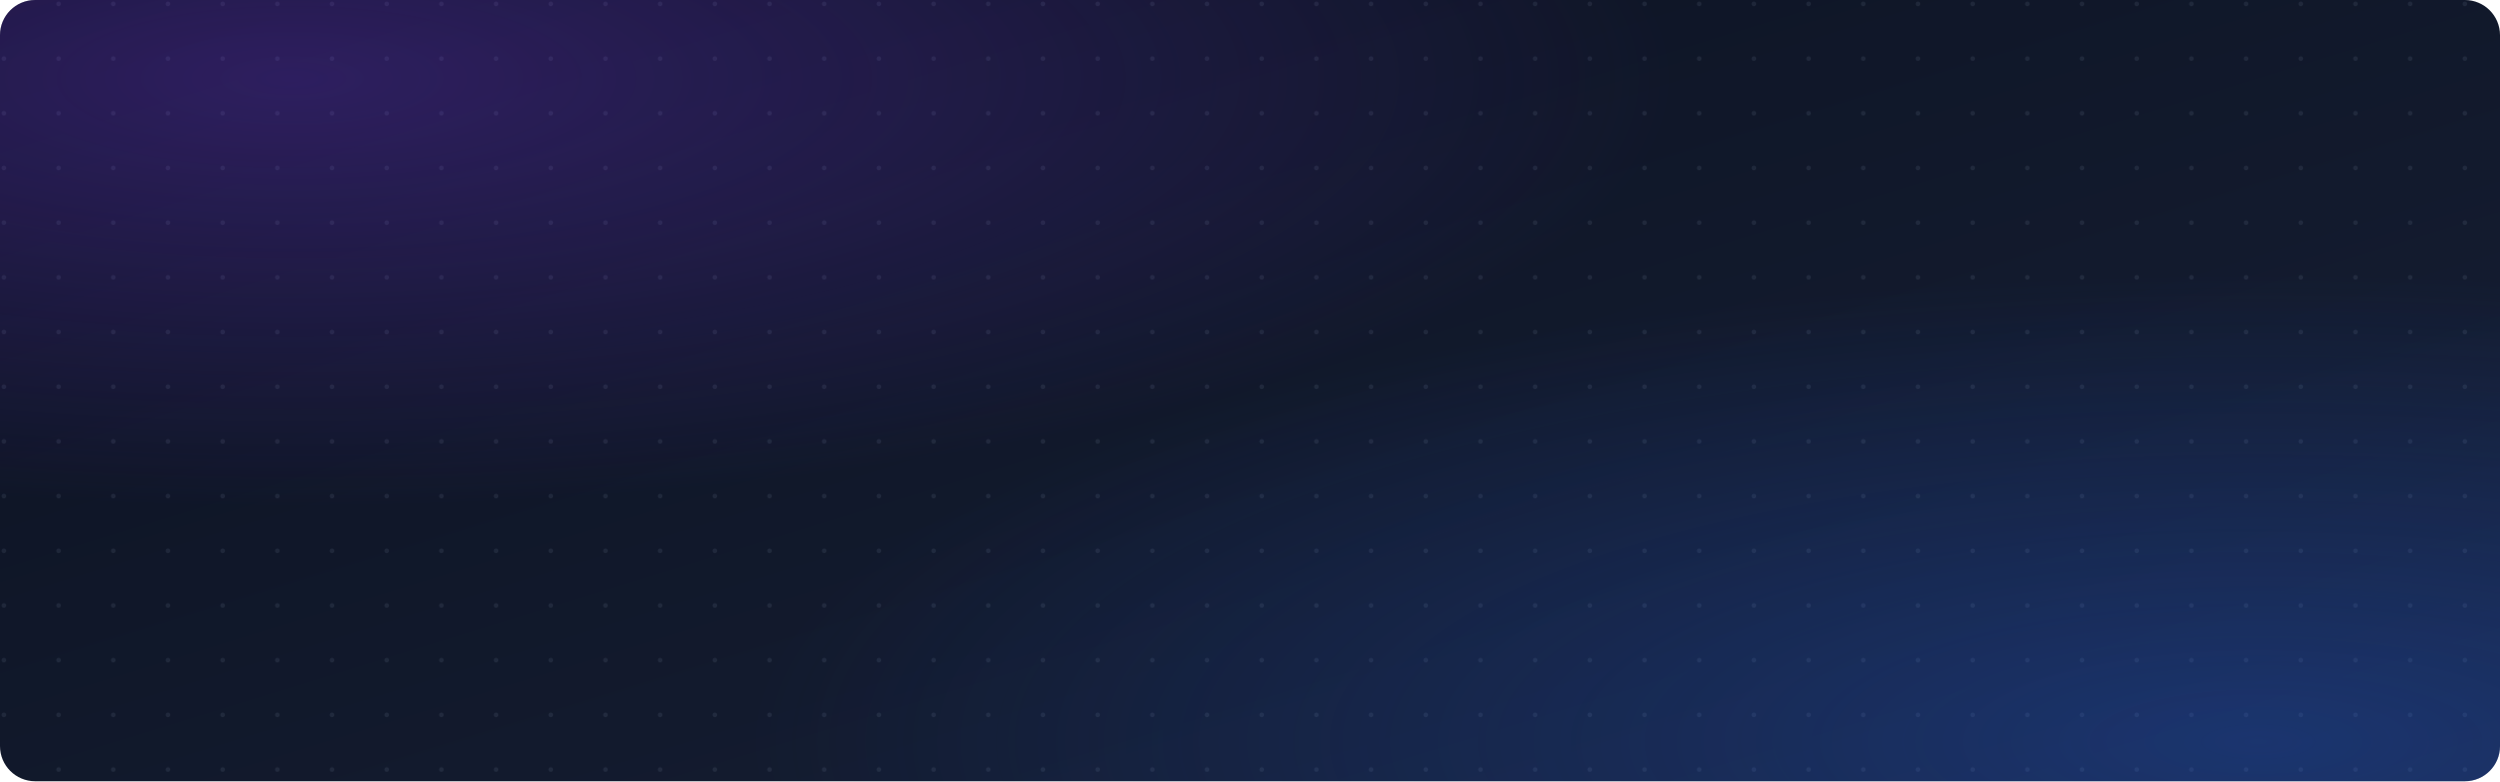
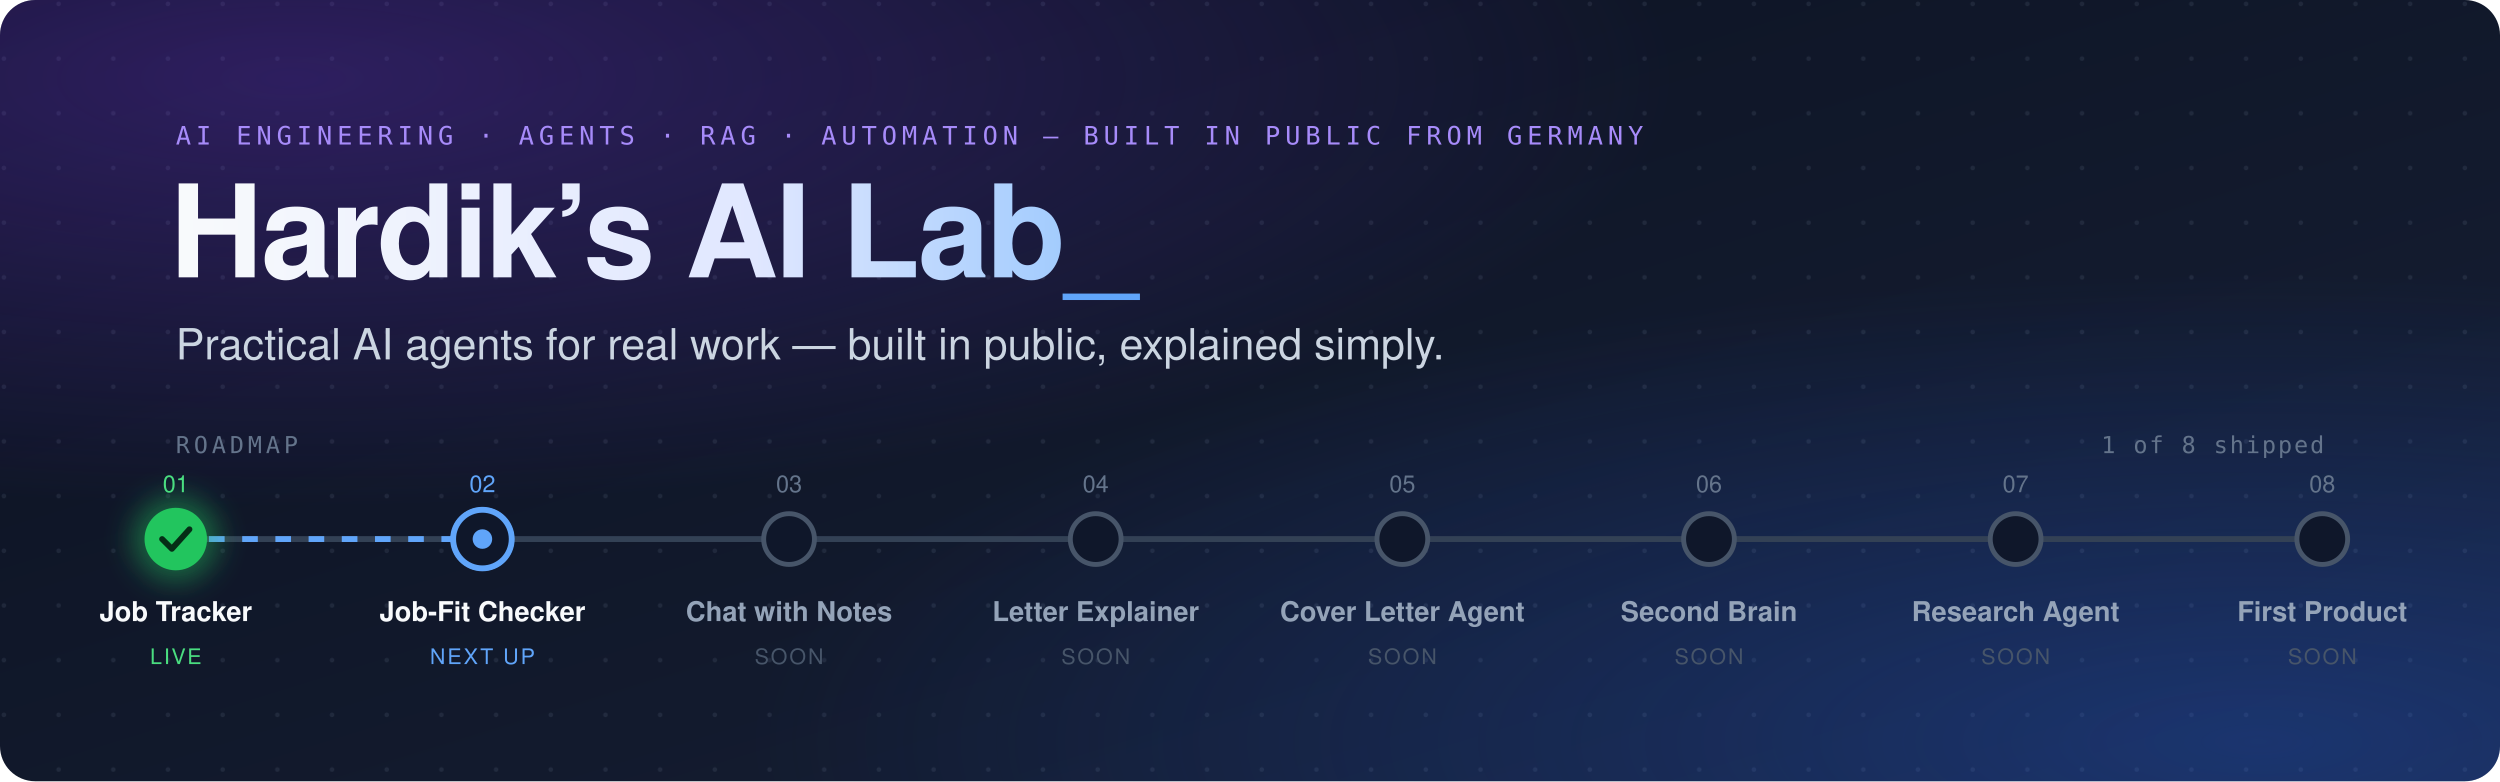
<svg xmlns="http://www.w3.org/2000/svg" width="1280" height="400" viewBox="0 0 1280 400" role="img" aria-labelledby="title desc">
  <defs>
    <linearGradient id="bg" x1="0" y1="0" x2="1" y2="1">
      <stop offset="0" stop-color="#0B1120" />
      <stop offset="1" stop-color="#172036" />
    </linearGradient>
    <radialGradient id="glowL" cx="0.12" cy="0.1" r="0.55">
      <stop offset="0" stop-color="#7C3AED" stop-opacity="0.30" />
      <stop offset="1" stop-color="#7C3AED" stop-opacity="0" />
    </radialGradient>
    <radialGradient id="glowR" cx="0.9" cy="0.95" r="0.6">
      <stop offset="0" stop-color="#2563EB" stop-opacity="0.32" />
      <stop offset="1" stop-color="#2563EB" stop-opacity="0" />
    </radialGradient>
    <pattern id="dots" width="28" height="28" patternUnits="userSpaceOnUse">
      <circle cx="2" cy="2" r="1.2" fill="#94A3B8" fill-opacity="0.12" />
    </pattern>
    <linearGradient id="title-grad" x1="0" y1="0" x2="1" y2="0">
      <stop offset="0" stop-color="#F8FAFC" />
      <stop offset="0.6" stop-color="#E0E7FF" />
      <stop offset="1" stop-color="#93C5FD" />
    </linearGradient>
    <filter id="soft" x="-80%" y="-80%" width="260%" height="260%">
      <feGaussianBlur stdDeviation="7" />
    </filter>
  </defs>
  <style>
    text { font-family: -apple-system, BlinkMacSystemFont, "Segoe UI", Helvetica, Arial, sans-serif; }
    .mono { font-family: ui-monospace, SFMono-Regular, Menlo, Consolas, monospace; }
-     .in { opacity: 0; animation: in .9s cubic-bezier(.2,.8,.2,1) forwards; }
+     .in { animation: in .9s cubic-bezier(.2,.8,.2,1) backwards; }  /* visible by default; hidden only while waiting to animate */
    @keyframes in { from { opacity: 0; transform: translateY(10px); } to { opacity: 1; transform: translateY(0); } }
-     .pop { opacity: 0; transform-box: fill-box; transform-origin: center; animation: pop .55s cubic-bezier(.3,1.5,.5,1) forwards; }
+     .pop { transform-box: fill-box; transform-origin: center; animation: pop .55s cubic-bezier(.3,1.5,.5,1) backwards; }
    @keyframes pop { from { opacity: 0; transform: scale(.3); } to { opacity: 1; transform: scale(1); } }
    .ping { transform-box: fill-box; transform-origin: center; animation: ping 2s ease-out infinite; }
    @keyframes ping { 0% { transform: scale(1); opacity: .9; } 100% { transform: scale(2.4); opacity: 0; } }
    .flow { stroke-dasharray: 8 9; animation: flow 1s linear infinite; }
    @keyframes flow { to { stroke-dashoffset: -34; } }
    .caret { animation: caret 1.1s steps(1) infinite; }
    @keyframes caret { 50% { opacity: 0; } }
  </style>
  <rect width="1280" height="400" rx="18" fill="url(#bg)" />
  <rect width="1280" height="400" rx="18" fill="url(#dots)" />
  <rect width="1280" height="400" rx="18" fill="url(#glowL)" />
  <rect width="1280" height="400" rx="18" fill="url(#glowR)" />
  <text x="90" y="74" class="mono in" font-size="13" letter-spacing="2.5" fill="#A78BFA">AI ENGINEERING · AGENTS · RAG · AUTOMATION — BUILT IN PUBLIC FROM GERMANY</text>
  <text x="87" y="142" class="in" style="animation-delay:.15s" font-size="66" font-weight="800" letter-spacing="-1.5" fill="url(#title-grad)">Hardik’s AI Lab<tspan class="caret" fill="#60A5FA" font-weight="400">_</tspan>
  </text>
  <text x="90" y="184" class="in" style="animation-delay:.35s" font-size="22" fill="#CBD5E1">Practical AI agents for real work — built in public, explained simply.</text>
  <g class="in" style="animation-delay:.5s">
    <line x1="90" y1="276" x2="1190" y2="276" stroke="#334155" stroke-width="3" stroke-linecap="round" />
    <line x1="90" y1="276" x2="247" y2="276" stroke="#60A5FA" stroke-width="3" class="flow" />
    <text x="90" y="232" class="mono" font-size="12" letter-spacing="2" fill="#64748B">ROADMAP</text>
    <text x="1190" y="232" class="mono" font-size="12" letter-spacing="1" fill="#64748B" text-anchor="end">1 of 8 shipped</text>
  </g>
  <g class="pop" style="animation-delay:.7s">
    <circle cx="90" cy="276" r="22" fill="#22C55E" opacity=".45" filter="url(#soft)" />
    <circle cx="90" cy="276" r="16" fill="#22C55E" />
    <path d="M83 276 L88 281 L97 271" fill="none" stroke="#052E16" stroke-width="3" stroke-linecap="round" stroke-linejoin="round" />
  </g>
  <g class="pop" style="animation-delay:.8s">
    <circle cx="247" cy="276" r="15" fill="none" stroke="#60A5FA" stroke-width="2.5" class="ping" />
    <circle cx="247" cy="276" r="15" fill="#0F172A" stroke="#60A5FA" stroke-width="3" />
    <circle cx="247" cy="276" r="5" fill="#60A5FA" />
  </g>
  <g fill="#0F172A" stroke="#475569" stroke-width="2.5">
    <circle class="pop" style="animation-delay:.9s" cx="404" cy="276" r="13" />
    <circle class="pop" style="animation-delay:1.0s" cx="561" cy="276" r="13" />
    <circle class="pop" style="animation-delay:1.1s" cx="718" cy="276" r="13" />
    <circle class="pop" style="animation-delay:1.2s" cx="875" cy="276" r="13" />
    <circle class="pop" style="animation-delay:1.3s" cx="1032" cy="276" r="13" />
    <circle class="pop" style="animation-delay:1.4s" cx="1189" cy="276" r="13" />
  </g>
  <g class="in" style="animation-delay:.9s" text-anchor="middle">
    <g class="mono" font-size="12" fill="#64748B">
      <text x="90" y="252" fill="#4ADE80">01</text>
      <text x="247" y="252" fill="#60A5FA">02</text>
      <text x="404" y="252">03</text>
      <text x="561" y="252">04</text>
      <text x="718" y="252">05</text>
      <text x="875" y="252">06</text>
      <text x="1032" y="252">07</text>
      <text x="1189" y="252">08</text>
    </g>
    <g font-size="14" font-weight="600" fill="#94A3B8">
      <text x="90" y="318" fill="#F8FAFC">Job Tracker</text>
      <text x="247" y="318" fill="#F8FAFC">Job-Fit Checker</text>
      <text x="404" y="318">Chat with Notes</text>
      <text x="561" y="318">Letter Explainer</text>
      <text x="718" y="318">Cover Letter Agent</text>
      <text x="875" y="318">Second Brain</text>
      <text x="1032" y="318">Research Agent</text>
      <text x="1189" y="318">First Product</text>
    </g>
    <g class="mono" font-size="11" letter-spacing="1">
      <text x="90" y="340" fill="#4ADE80">LIVE</text>
      <text x="247" y="340" fill="#60A5FA">NEXT UP</text>
      <g fill="#475569">
        <text x="404" y="340">SOON</text>
        <text x="561" y="340">SOON</text>
        <text x="718" y="340">SOON</text>
        <text x="875" y="340">SOON</text>
        <text x="1032" y="340">SOON</text>
        <text x="1189" y="340">SOON</text>
      </g>
    </g>
  </g>
</svg>
